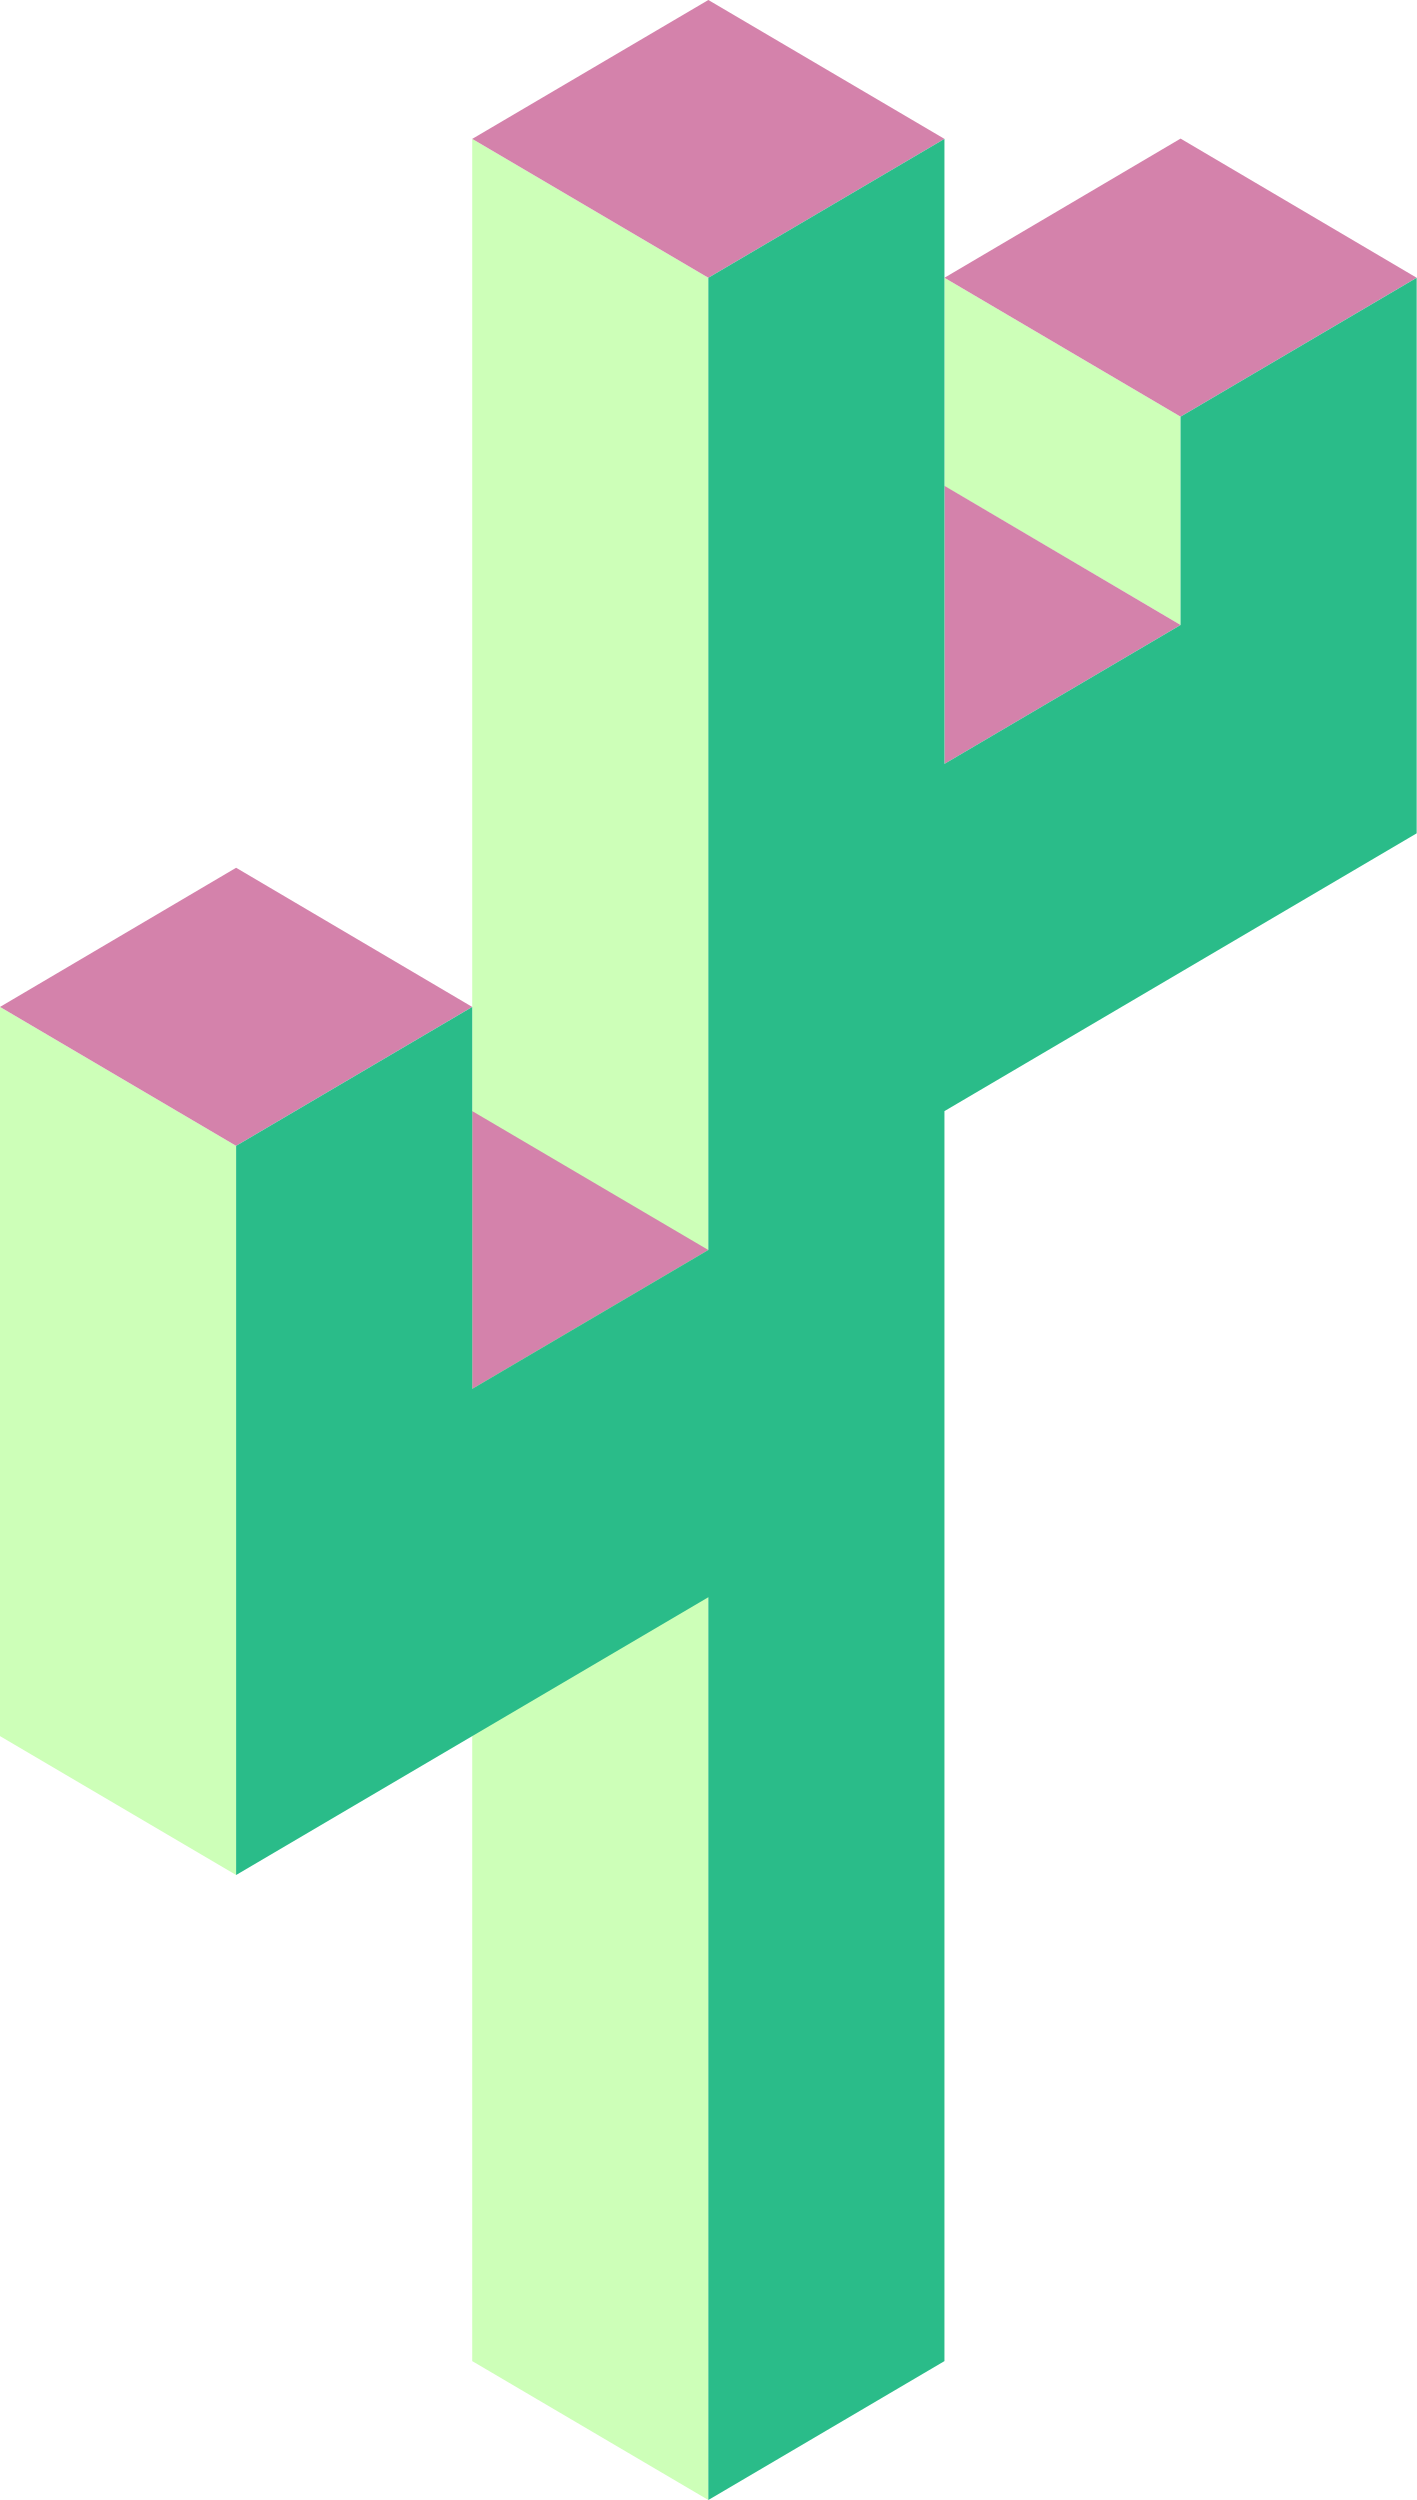
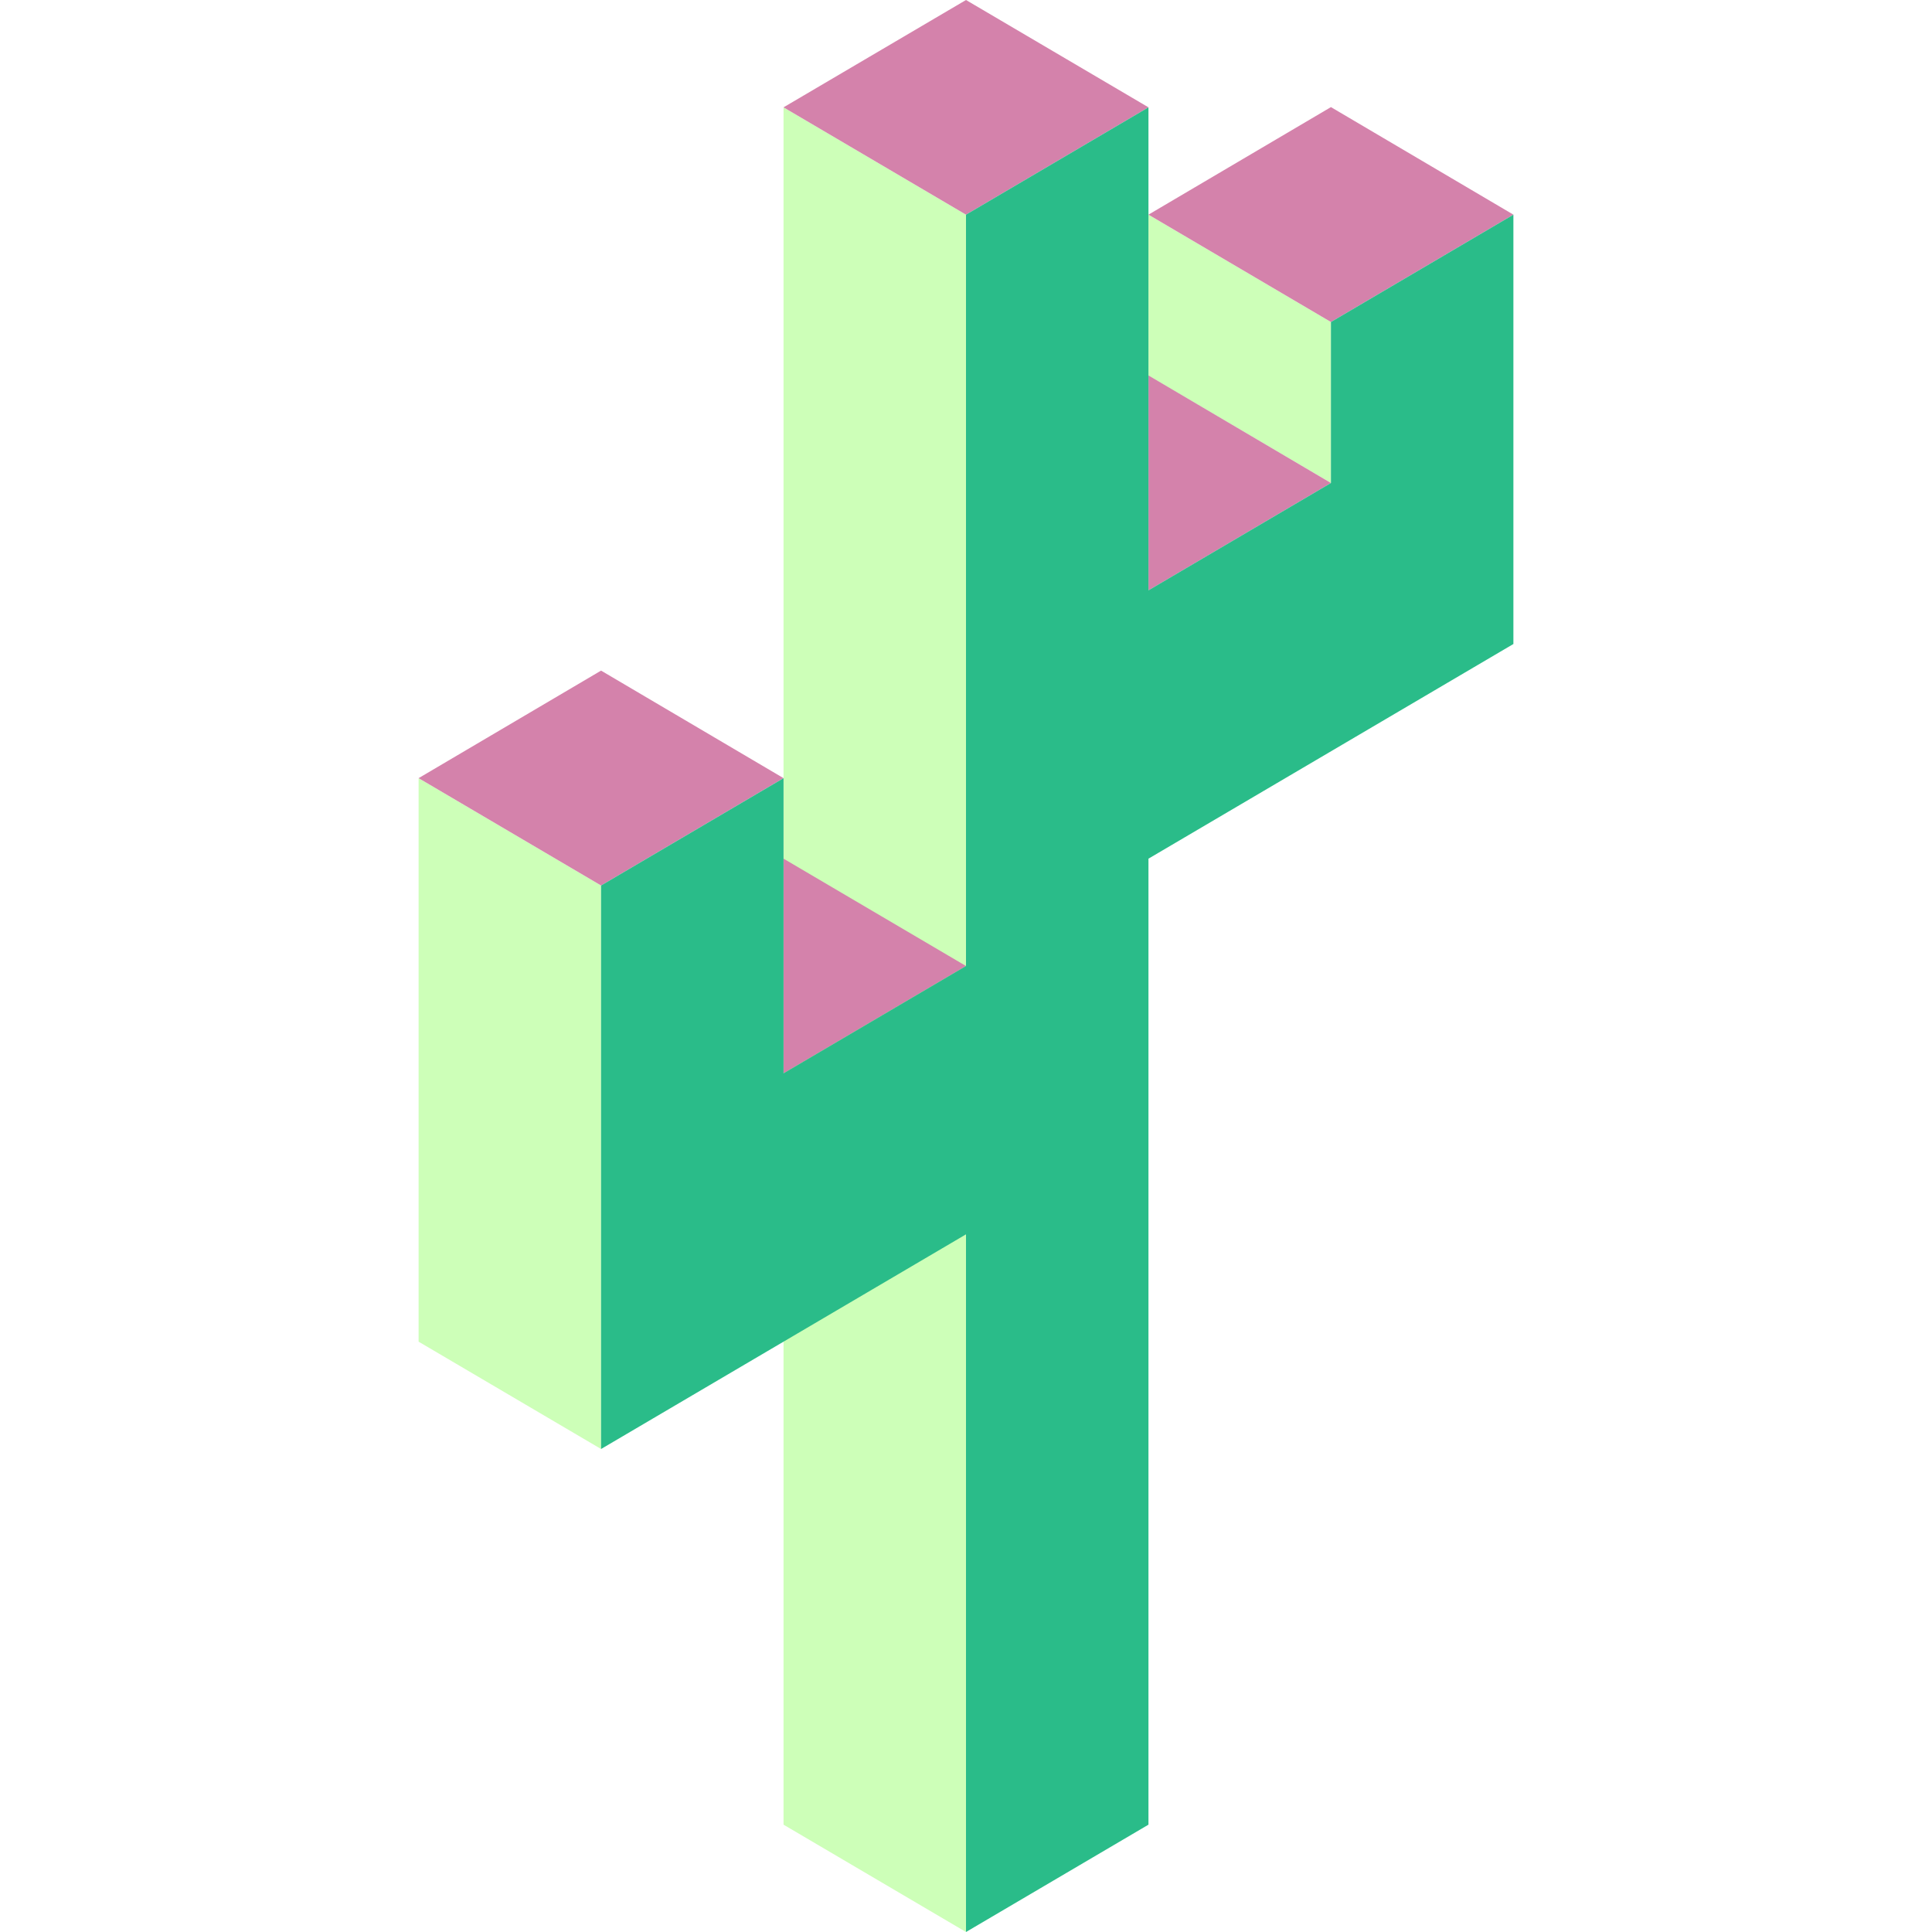
- <svg xmlns="http://www.w3.org/2000/svg" fill="none" viewBox="0 0 272 480">
-   <path fill="#cdffb8" d="M181.334 93.333v-40L226.667 80v40zM136.001 53.333 90.667 26.667v426.666L136.001 480zM45.333 220 0 193.334v140L45.333 360z" />
-   <path fill="#d482ab" d="M90.667 26.667 136.001 0l45.333 26.667-45.333 26.666zM181.334 53.33l45.333-26.72L272 53.33 226.667 80zM136 240l-45.333-26.67v53.34zM0 193.33l45.333-26.72 45.334 26.72L45.333 220zM181.334 93.277 226.667 120l-45.333 26.67z" />
-   <path fill="#2abc89" d="m136 53.333 45.333-26.666v120L226.667 120V80L272 53.333V160l-90.667 53.333v240L136 480V306.667L45.334 360V220l45.333-26.667v73.334L136 240z" />
+ <svg xmlns="http://www.w3.org/2000/svg" fill="none" viewBox="0 0 480 480">
+   <g transform="translate(104, 0)">
+     <path fill="#cdffb8" d="M181.334 93.333v-40L226.667 80v40zM136.001 53.333 90.667 26.667v426.666L136.001 480zM45.333 220 0 193.334v140L45.333 360z" />
+     <path fill="#d482ab" d="M90.667 26.667 136.001 0l45.333 26.667-45.333 26.666zM181.334 53.33l45.333-26.72L272 53.33 226.667 80zM136 240l-45.333-26.67v53.34zM0 193.33l45.333-26.72 45.334 26.72L45.333 220zM181.334 93.277 226.667 120l-45.333 26.67z" />
+     <path fill="#2abc89" d="m136 53.333 45.333-26.666v120L226.667 120V80L272 53.333V160l-90.667 53.333v240L136 480V306.667L45.334 360V220l45.333-26.667v73.334L136 240z" />
+   </g>
</svg>
